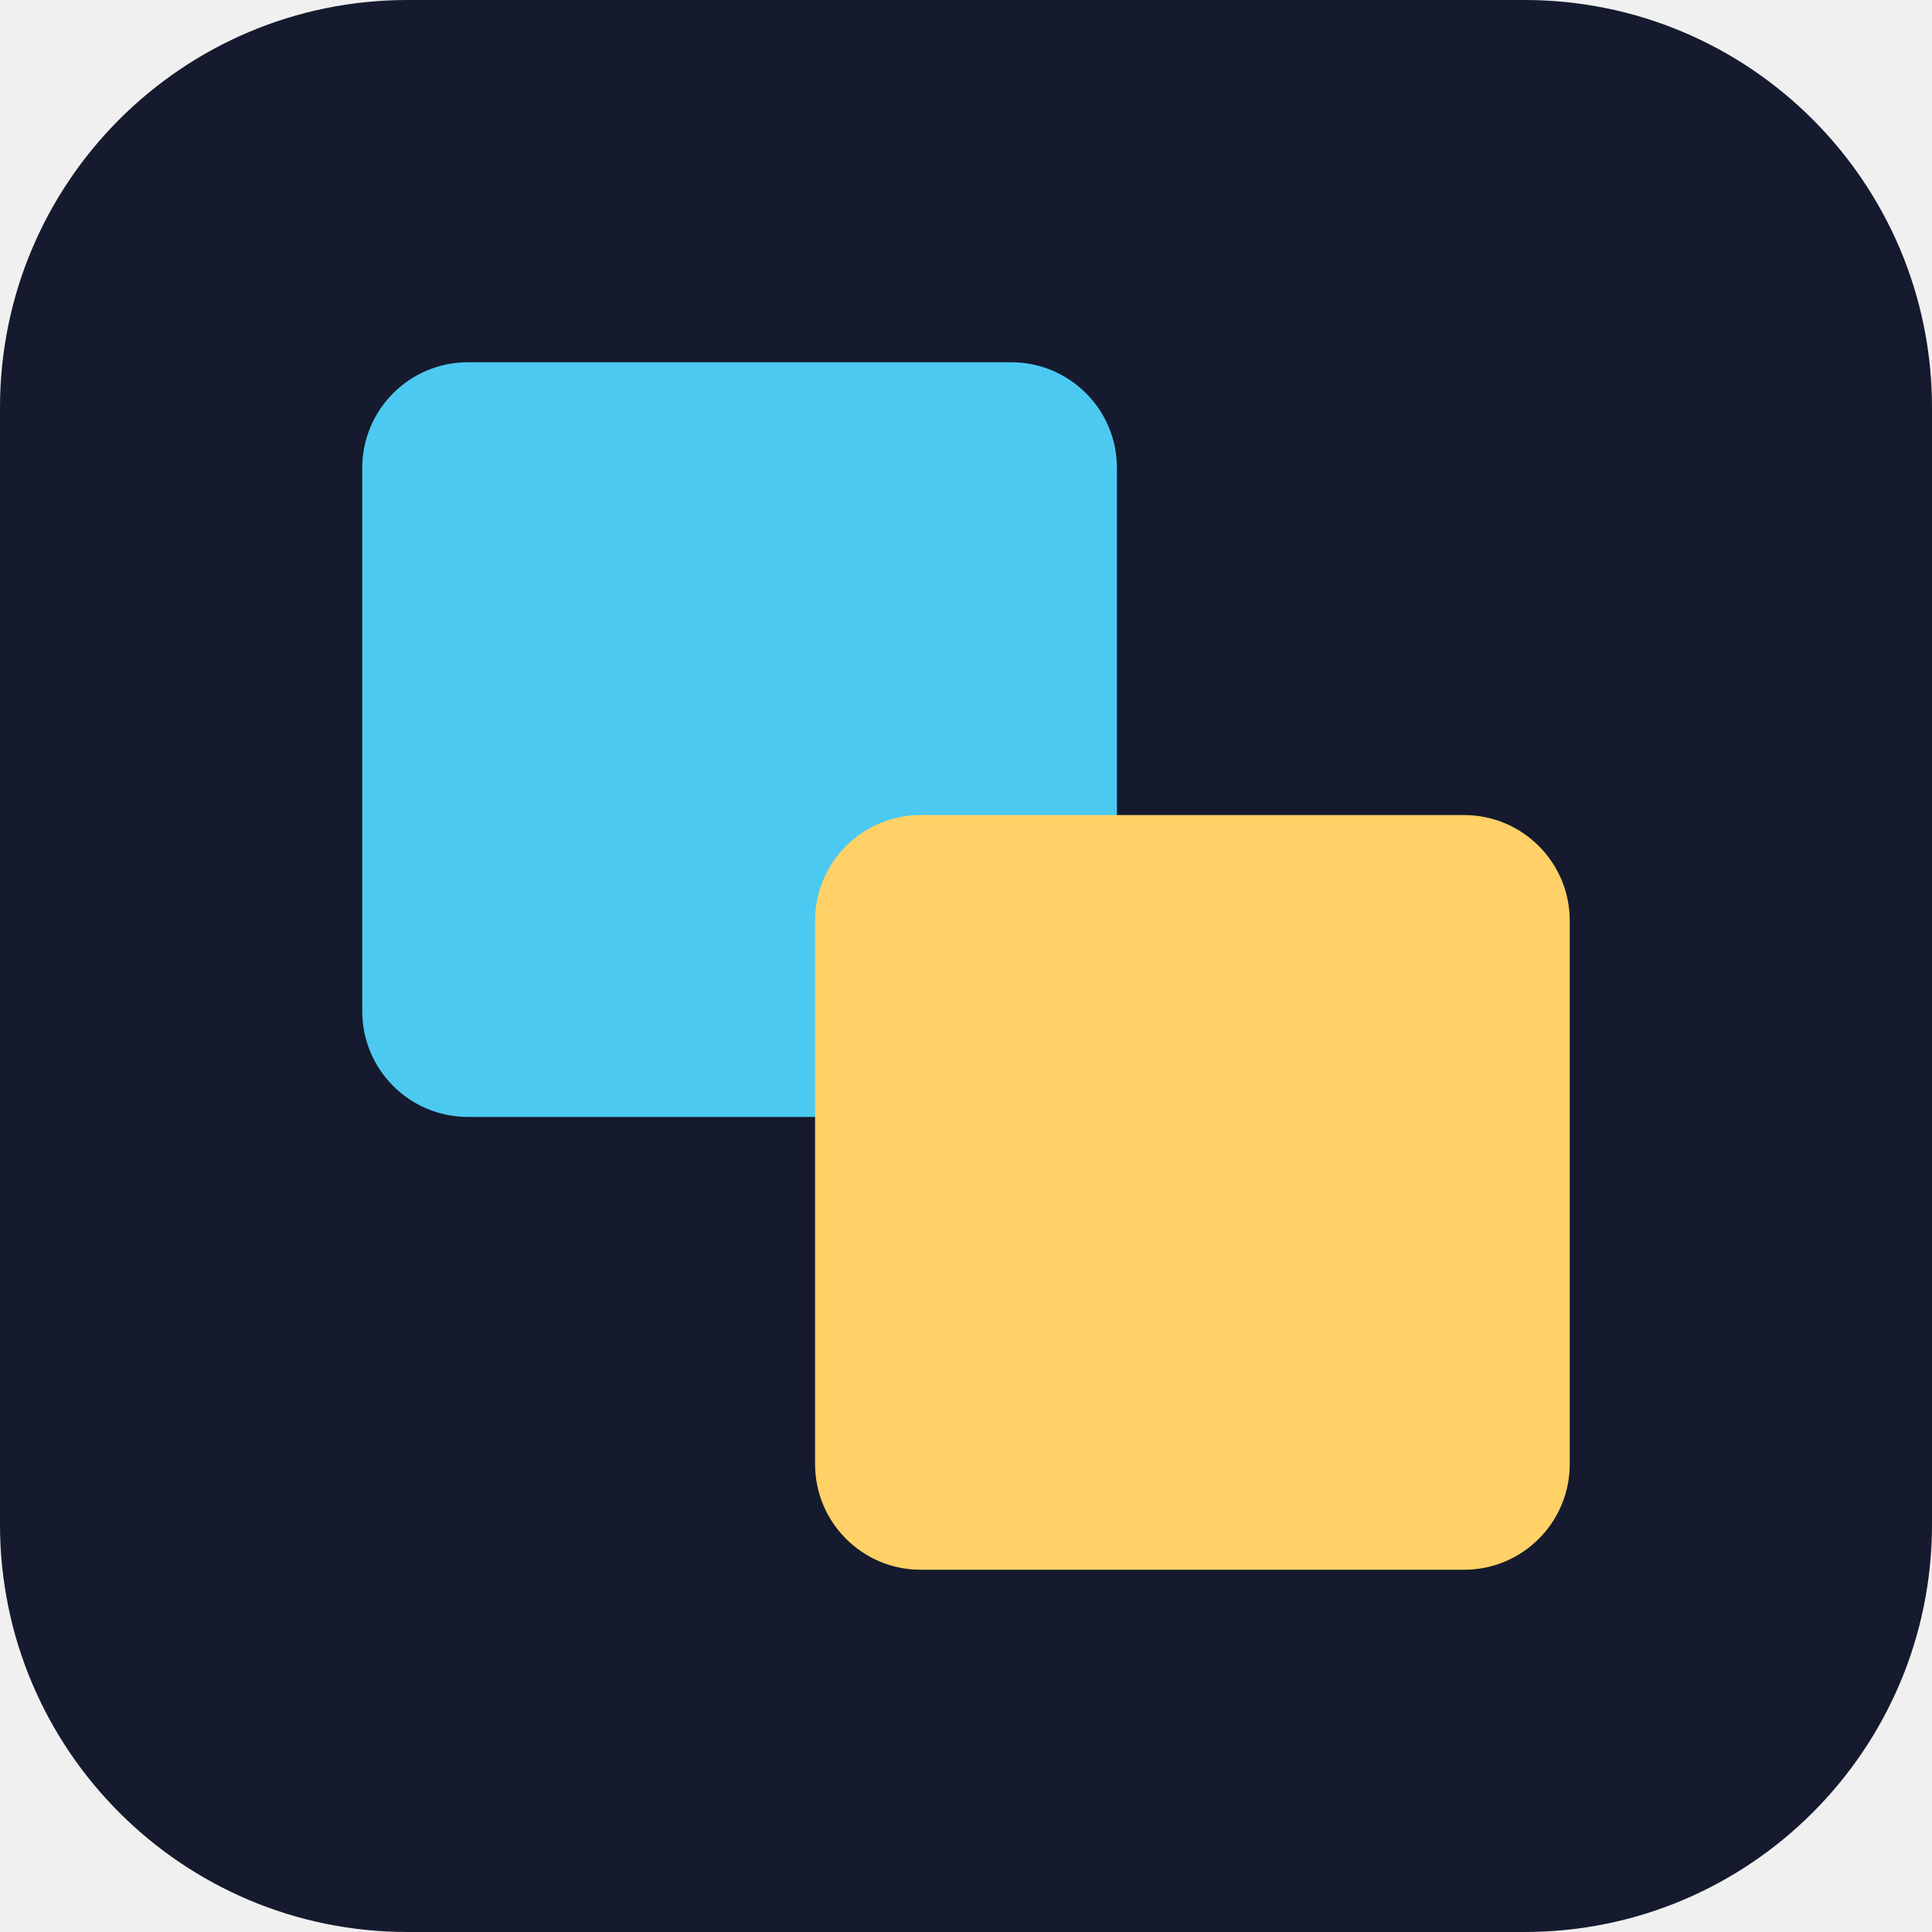
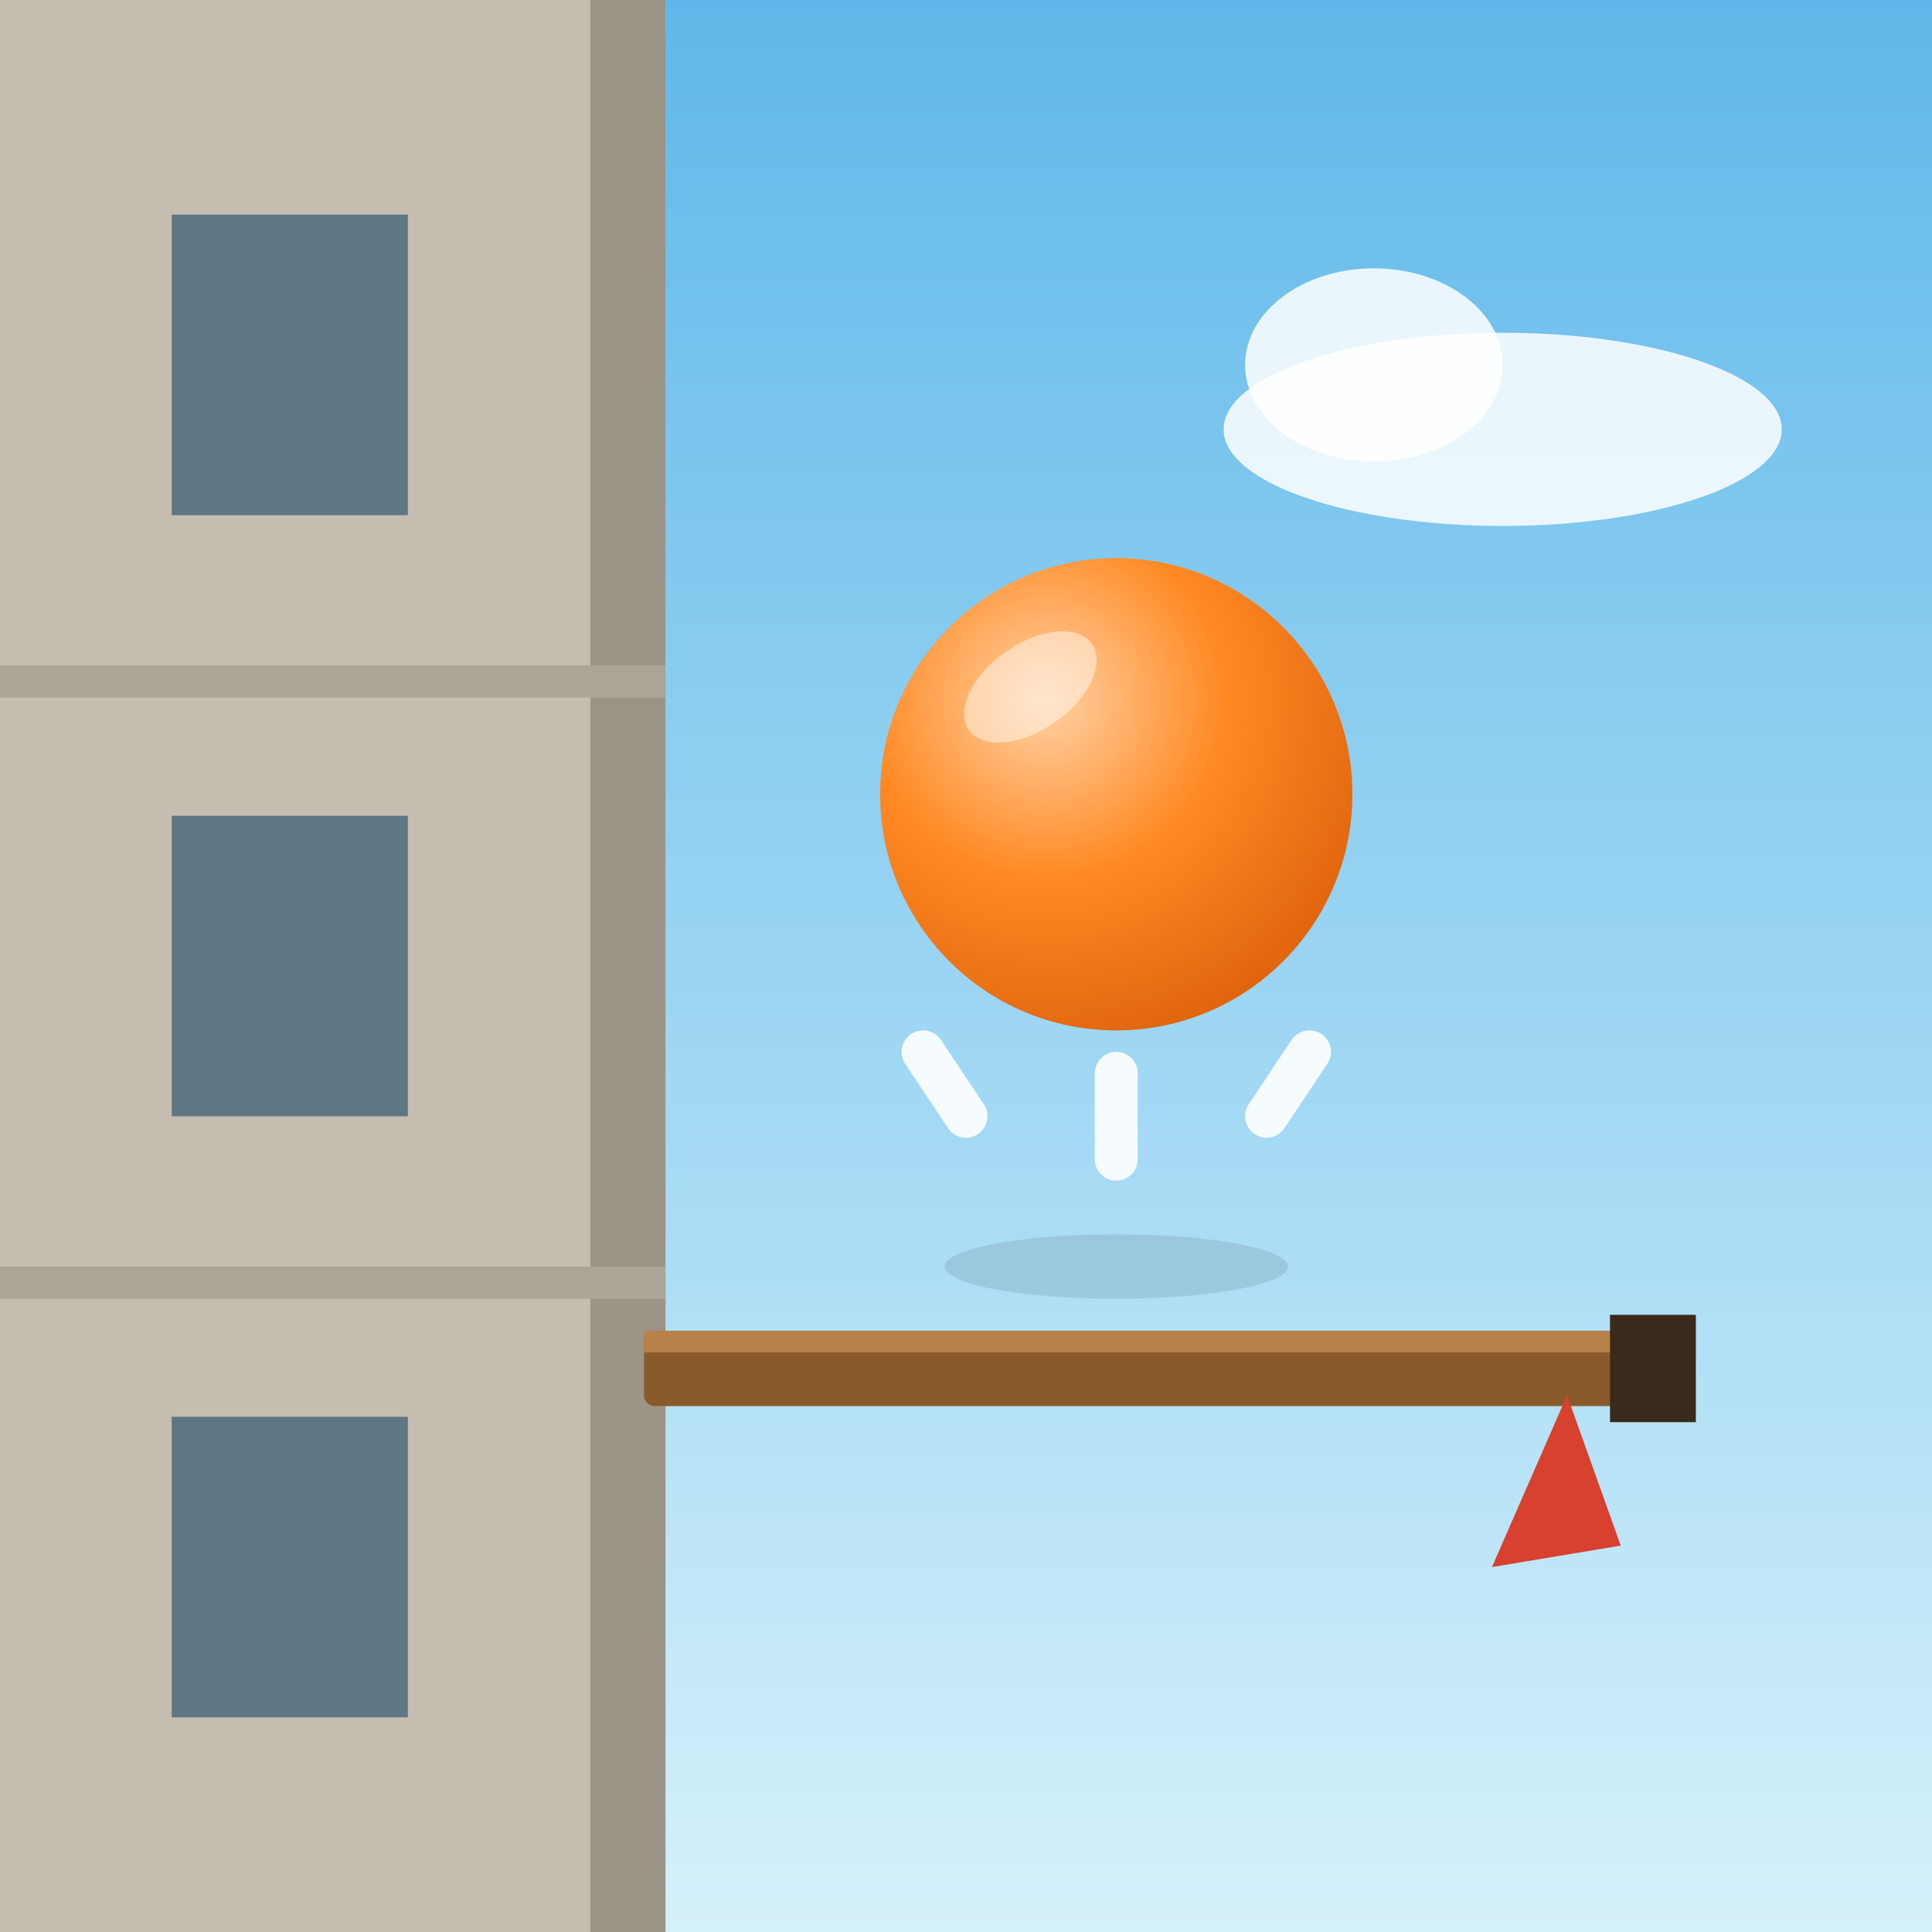
- <svg xmlns="http://www.w3.org/2000/svg" viewBox="0 0 512 512" width="512" height="512" role="img" aria-label="アプリの雛形">
-   <rect width="512" height="512" rx="108" fill="#151a2e" />
-   <rect x="96" y="96" width="200" height="200" rx="28" fill="#4cc9f0" />
-   <rect x="216" y="216" width="200" height="200" rx="28" fill="#ffd166" />
+ <svg xmlns="http://www.w3.org/2000/svg" viewBox="0 0 180 180">
+   <defs>
+     <linearGradient id="sky" x1="0" y1="0" x2="0" y2="1">
+       <stop offset="0" stop-color="#5fb8ea" />
+       <stop offset="1" stop-color="#d6f1fb" />
+     </linearGradient>
+     <radialGradient id="ball" cx=".35" cy=".3" r=".75">
+       <stop offset="0" stop-color="#ffd2a6" />
+       <stop offset=".5" stop-color="#ff8a24" />
+       <stop offset="1" stop-color="#e0640d" />
+     </radialGradient>
+   </defs>
+   <rect width="180" height="180" fill="url(#sky)" />
+   <ellipse cx="140" cy="40" rx="26" ry="9" fill="#fff" opacity=".85" />
+   <ellipse cx="128" cy="34" rx="12" ry="9" fill="#fff" opacity=".85" />
+   <rect x="0" y="0" width="62" height="180" fill="#c4bdb0" />
+   <rect x="55" y="0" width="7" height="180" fill="#9c9487" />
+   <g fill="#5f7685">
+     <rect x="16" y="20" width="22" height="28" />
+     <rect x="16" y="76" width="22" height="28" />
+     <rect x="16" y="132" width="22" height="28" />
+   </g>
+   <g fill="#ada597">
+     <rect x="0" y="62" width="62" height="3" />
+     <rect x="0" y="118" width="62" height="3" />
+   </g>
+   <rect x="60" y="124" width="96" height="7" rx="1" fill="#8b5a2b" />
+   <rect x="60" y="124" width="96" height="2" fill="#b8814a" />
+   <rect x="150" y="122.5" width="8" height="10" fill="#3a2a1c" />
+   <path d="M146 130 L139 146 L151 144 Z" fill="#d8402f" />
+   <ellipse cx="104" cy="118" rx="16" ry="3" fill="#1d2b3a" opacity=".12" />
+   <circle cx="104" cy="74" r="22" fill="url(#ball)" />
+   <ellipse cx="96" cy="64" rx="7" ry="4" transform="rotate(-35 96 64)" fill="#fff" opacity=".45" />
+   <g stroke="#fff" stroke-width="4" stroke-linecap="round" opacity=".9">
+     <path d="M104 108 V100" />
+     <path d="M90 104 l-4 -6" />
+     <path d="M118 104 l4 -6" />
+   </g>
</svg>
